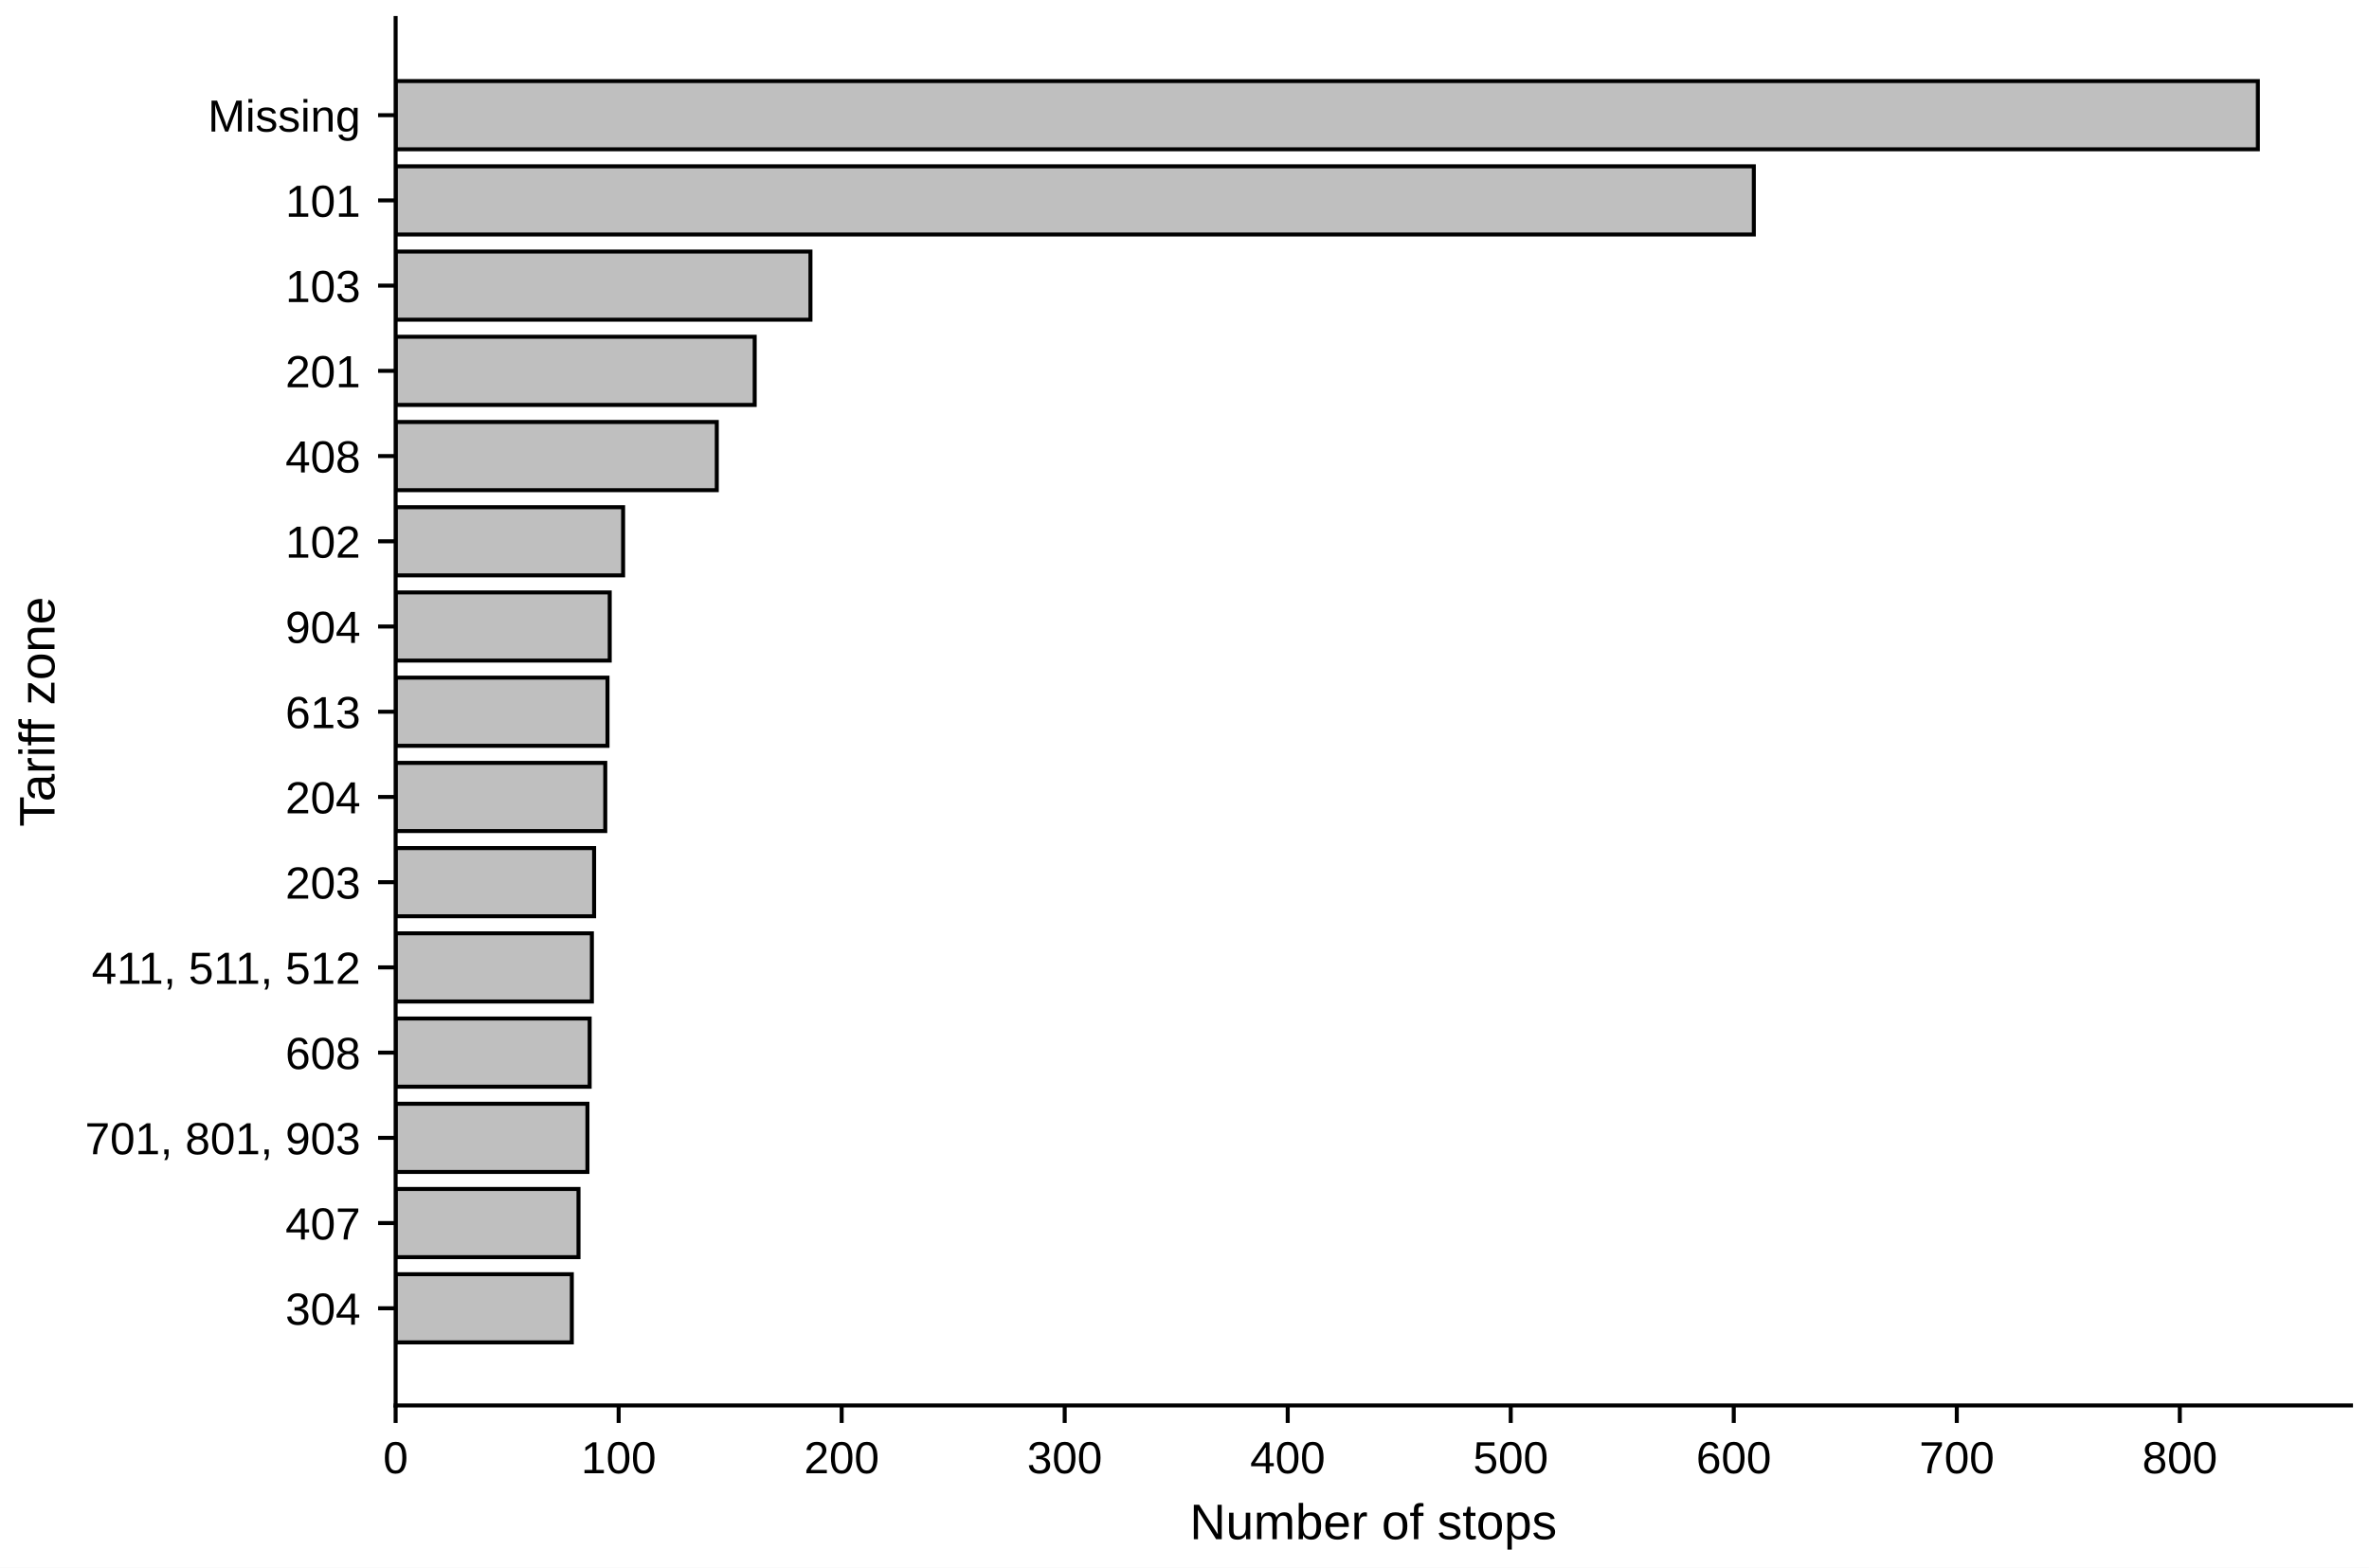
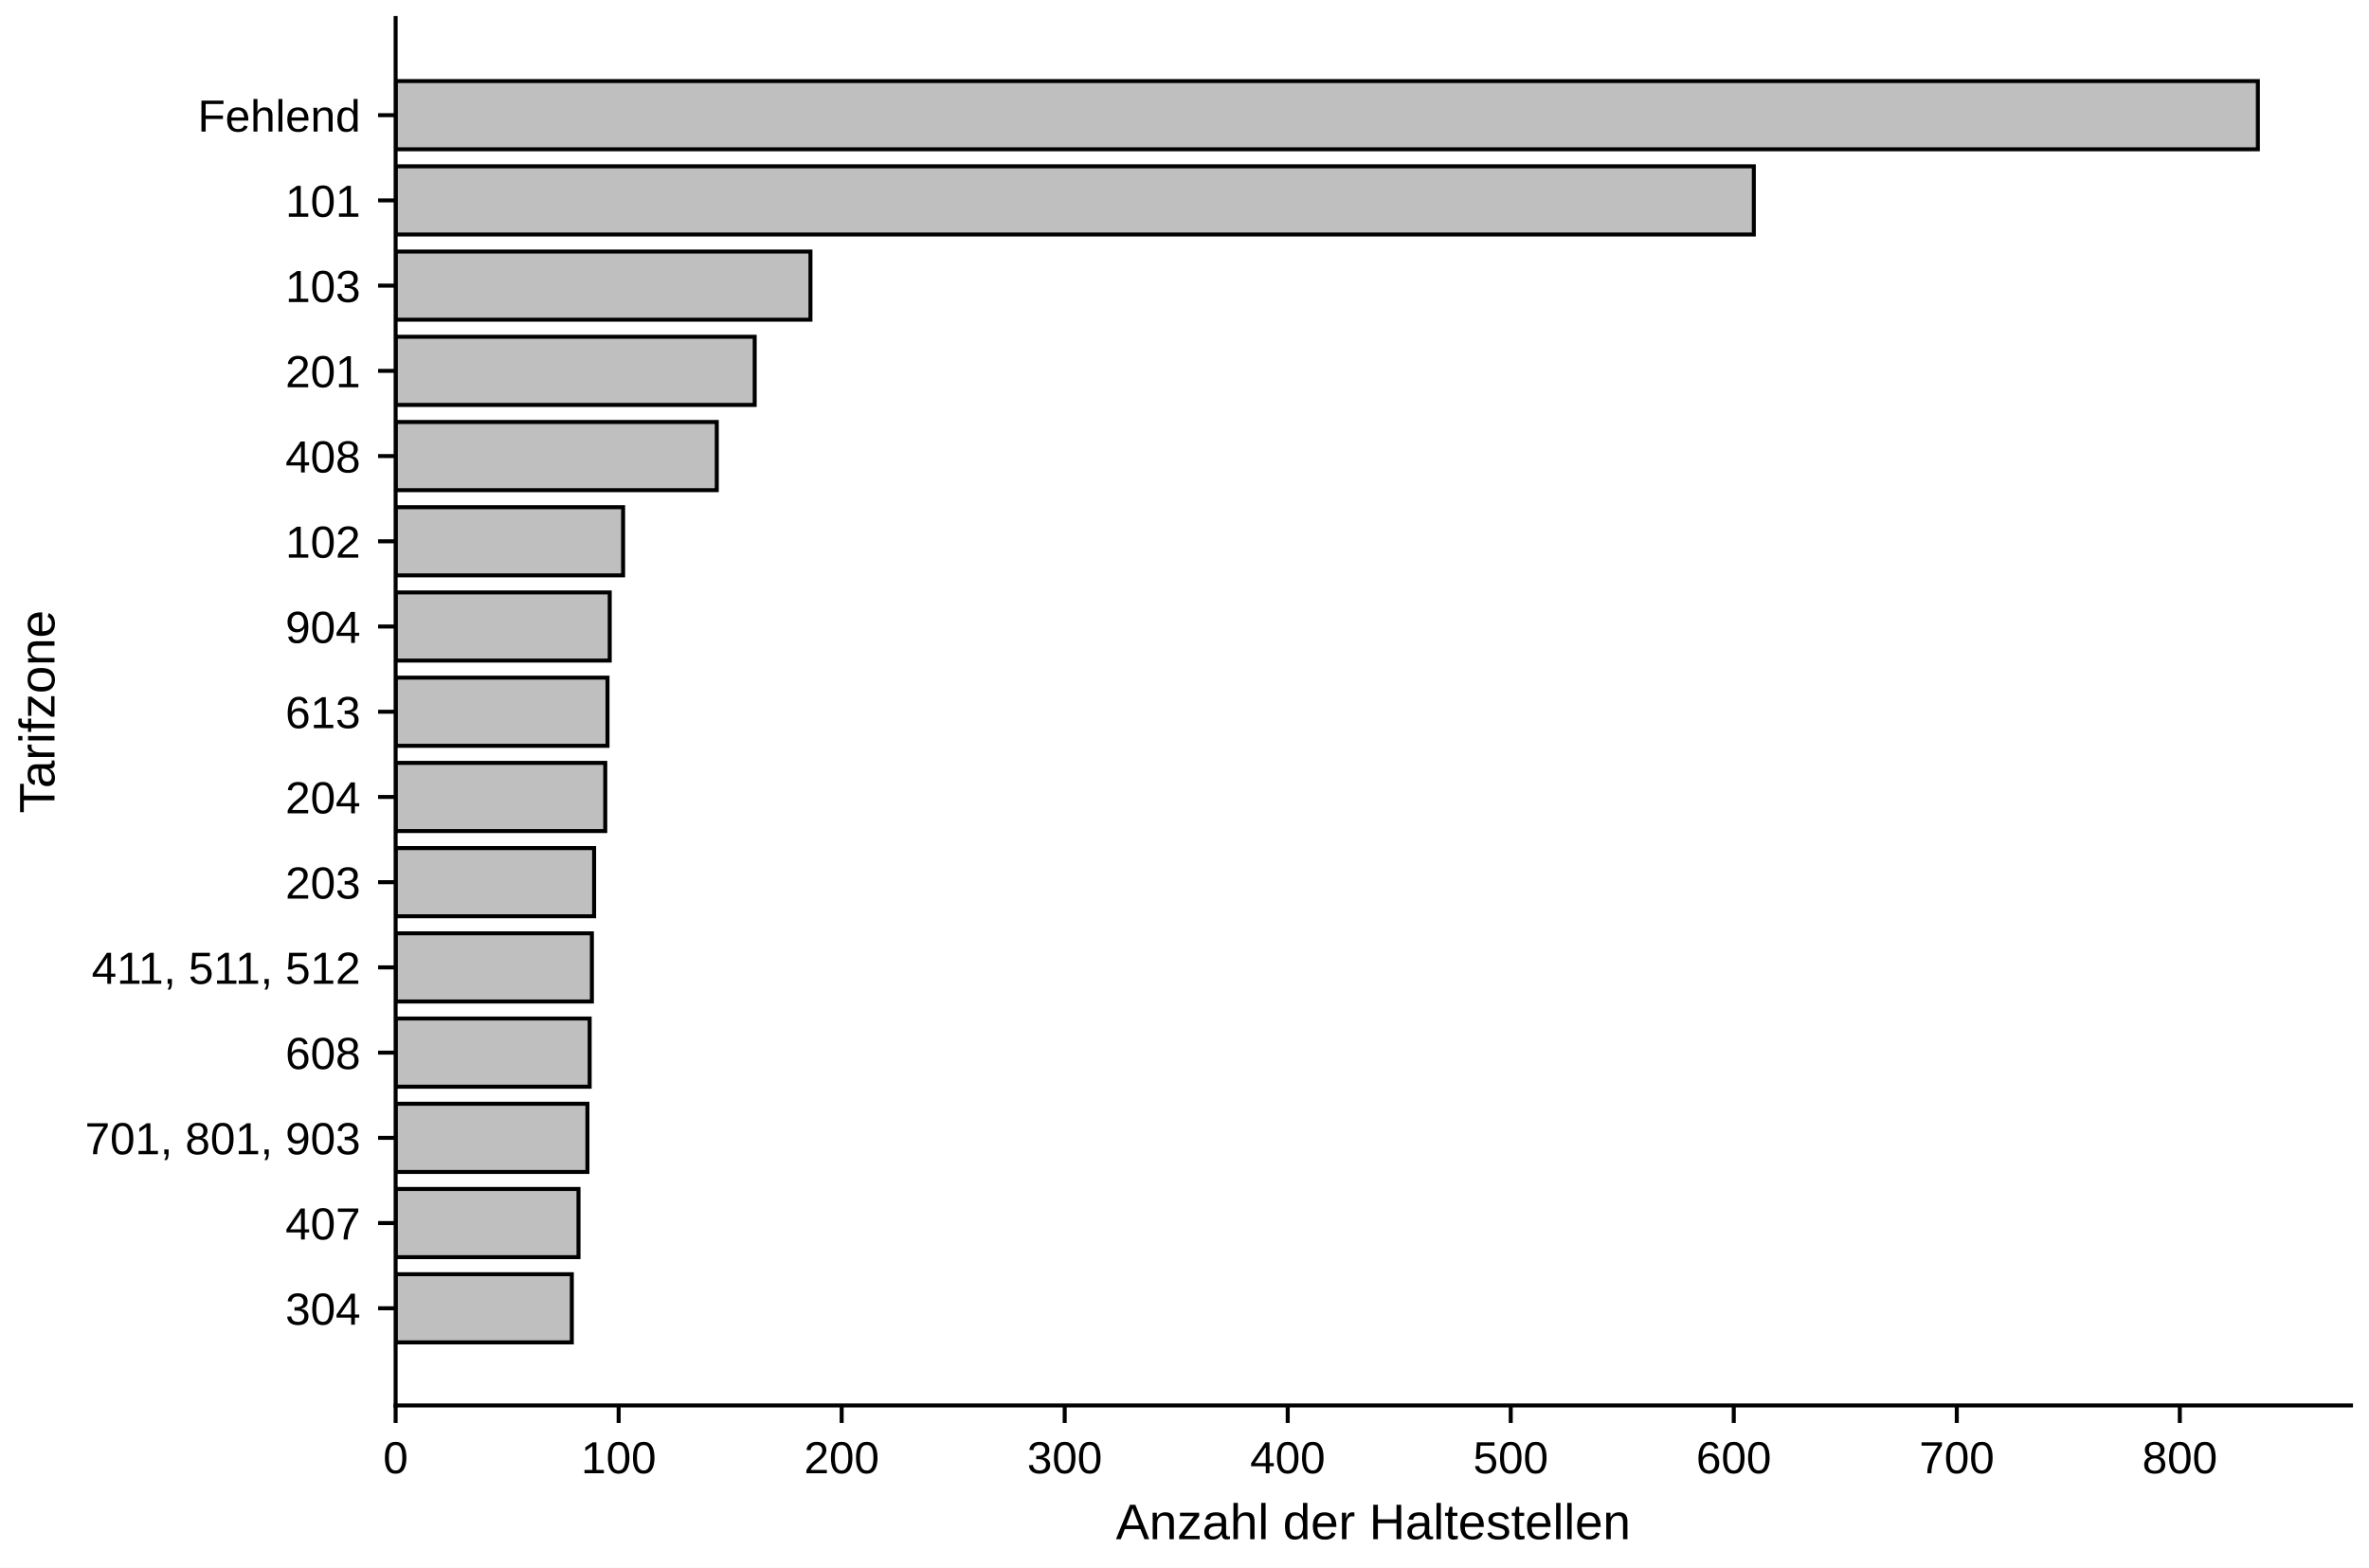
<svg xmlns="http://www.w3.org/2000/svg" xmlns:xlink="http://www.w3.org/1999/xlink" width="473.23pt" height="313.231pt" viewBox="0 0 473.23 313.231" version="1.1">
  <defs>
    <style type="text/css">*{stroke-linejoin: round; stroke-linecap: butt}</style>
  </defs>
  <g id="figure_1">
    <g id="patch_1">
      <path d="M 0 313.231  L 473.23 313.231  L 473.23 0  L 0 0  z " style="fill: #ffffff" />
    </g>
    <g id="axes_1">
      <g id="patch_2">
        <path d="M 79.03 280.8  L 469.63 280.8  L 469.63 3.6  L 79.03 3.6  z " style="fill: #ffffff" />
      </g>
      <g id="patch_3">
-         <path d="M 79.03 268.2  L 114.225 268.2  L 114.225 254.578  L 79.03 254.578  z " clip-path="url(#p362a978891)" style="fill: #bfbfbf; stroke: #000000; stroke-width: 0.8; stroke-linejoin: miter" />
+         <path d="M 79.03 268.2  L 114.225 268.2  L 114.225 254.578  L 79.03 254.578  z " clip-path="url(#p71b1c6e58d)" style="fill: #bfbfbf; stroke: #000000; stroke-width: 0.8; stroke-linejoin: miter" />
      </g>
      <g id="patch_4">
-         <path d="M 79.03 251.173  L 115.561 251.173  L 115.561 237.551  L 79.03 237.551  z " clip-path="url(#p362a978891)" style="fill: #bfbfbf; stroke: #000000; stroke-width: 0.8; stroke-linejoin: miter" />
+         <path d="M 79.03 251.173  L 115.561 251.173  L 115.561 237.551  L 79.03 237.551  z " clip-path="url(#p71b1c6e58d)" style="fill: #bfbfbf; stroke: #000000; stroke-width: 0.8; stroke-linejoin: miter" />
      </g>
      <g id="patch_5">
-         <path d="M 79.03 234.146  L 117.343 234.146  L 117.343 220.524  L 79.03 220.524  z " clip-path="url(#p362a978891)" style="fill: #bfbfbf; stroke: #000000; stroke-width: 0.8; stroke-linejoin: miter" />
+         <path d="M 79.03 234.146  L 117.343 234.146  L 117.343 220.524  L 79.03 220.524  z " clip-path="url(#p71b1c6e58d)" style="fill: #bfbfbf; stroke: #000000; stroke-width: 0.8; stroke-linejoin: miter" />
      </g>
      <g id="patch_6">
-         <path d="M 79.03 217.119  L 117.789 217.119  L 117.789 203.497  L 79.03 203.497  z " clip-path="url(#p362a978891)" style="fill: #bfbfbf; stroke: #000000; stroke-width: 0.8; stroke-linejoin: miter" />
+         <path d="M 79.03 217.119  L 117.789 217.119  L 117.789 203.497  L 79.03 203.497  z " clip-path="url(#p71b1c6e58d)" style="fill: #bfbfbf; stroke: #000000; stroke-width: 0.8; stroke-linejoin: miter" />
      </g>
      <g id="patch_7">
-         <path d="M 79.03 200.092  L 118.234 200.092  L 118.234 186.47  L 79.03 186.47  z " clip-path="url(#p362a978891)" style="fill: #bfbfbf; stroke: #000000; stroke-width: 0.8; stroke-linejoin: miter" />
+         <path d="M 79.03 200.092  L 118.234 200.092  L 118.234 186.47  L 79.03 186.47  z " clip-path="url(#p71b1c6e58d)" style="fill: #bfbfbf; stroke: #000000; stroke-width: 0.8; stroke-linejoin: miter" />
      </g>
      <g id="patch_8">
-         <path d="M 79.03 183.065  L 118.68 183.065  L 118.68 169.443  L 79.03 169.443  z " clip-path="url(#p362a978891)" style="fill: #bfbfbf; stroke: #000000; stroke-width: 0.8; stroke-linejoin: miter" />
+         <path d="M 79.03 183.065  L 118.68 183.065  L 118.68 169.443  L 79.03 169.443  z " clip-path="url(#p71b1c6e58d)" style="fill: #bfbfbf; stroke: #000000; stroke-width: 0.8; stroke-linejoin: miter" />
      </g>
      <g id="patch_9">
-         <path d="M 79.03 166.038  L 120.907 166.038  L 120.907 152.416  L 79.03 152.416  z " clip-path="url(#p362a978891)" style="fill: #bfbfbf; stroke: #000000; stroke-width: 0.8; stroke-linejoin: miter" />
+         <path d="M 79.03 166.038  L 120.907 166.038  L 120.907 152.416  L 79.03 152.416  z " clip-path="url(#p71b1c6e58d)" style="fill: #bfbfbf; stroke: #000000; stroke-width: 0.8; stroke-linejoin: miter" />
      </g>
      <g id="patch_10">
-         <path d="M 79.03 149.011  L 121.353 149.011  L 121.353 135.389  L 79.03 135.389  z " clip-path="url(#p362a978891)" style="fill: #bfbfbf; stroke: #000000; stroke-width: 0.8; stroke-linejoin: miter" />
+         <path d="M 79.03 149.011  L 121.353 149.011  L 121.353 135.389  L 79.03 135.389  z " clip-path="url(#p71b1c6e58d)" style="fill: #bfbfbf; stroke: #000000; stroke-width: 0.8; stroke-linejoin: miter" />
      </g>
      <g id="patch_11">
-         <path d="M 79.03 131.984  L 121.798 131.984  L 121.798 118.362  L 79.03 118.362  z " clip-path="url(#p362a978891)" style="fill: #bfbfbf; stroke: #000000; stroke-width: 0.8; stroke-linejoin: miter" />
+         <path d="M 79.03 131.984  L 121.798 131.984  L 121.798 118.362  L 79.03 118.362  z " clip-path="url(#p71b1c6e58d)" style="fill: #bfbfbf; stroke: #000000; stroke-width: 0.8; stroke-linejoin: miter" />
      </g>
      <g id="patch_12">
-         <path d="M 79.03 114.957  L 124.472 114.957  L 124.472 101.335  L 79.03 101.335  z " clip-path="url(#p362a978891)" style="fill: #bfbfbf; stroke: #000000; stroke-width: 0.8; stroke-linejoin: miter" />
+         <path d="M 79.03 114.957  L 124.472 114.957  L 124.472 101.335  L 79.03 101.335  z " clip-path="url(#p71b1c6e58d)" style="fill: #bfbfbf; stroke: #000000; stroke-width: 0.8; stroke-linejoin: miter" />
      </g>
      <g id="patch_13">
-         <path d="M 79.03 97.93  L 143.183 97.93  L 143.183 84.308  L 79.03 84.308  z " clip-path="url(#p362a978891)" style="fill: #bfbfbf; stroke: #000000; stroke-width: 0.8; stroke-linejoin: miter" />
+         <path d="M 79.03 97.93  L 143.183 97.93  L 143.183 84.308  L 79.03 84.308  z " clip-path="url(#p71b1c6e58d)" style="fill: #bfbfbf; stroke: #000000; stroke-width: 0.8; stroke-linejoin: miter" />
      </g>
      <g id="patch_14">
-         <path d="M 79.03 80.903  L 150.757 80.903  L 150.757 67.281  L 79.03 67.281  z " clip-path="url(#p362a978891)" style="fill: #bfbfbf; stroke: #000000; stroke-width: 0.8; stroke-linejoin: miter" />
+         <path d="M 79.03 80.903  L 150.757 80.903  L 150.757 67.281  L 79.03 67.281  z " clip-path="url(#p71b1c6e58d)" style="fill: #bfbfbf; stroke: #000000; stroke-width: 0.8; stroke-linejoin: miter" />
      </g>
      <g id="patch_15">
-         <path d="M 79.03 63.876  L 161.894 63.876  L 161.894 50.254  L 79.03 50.254  z " clip-path="url(#p362a978891)" style="fill: #bfbfbf; stroke: #000000; stroke-width: 0.8; stroke-linejoin: miter" />
+         <path d="M 79.03 63.876  L 161.894 63.876  L 161.894 50.254  L 79.03 50.254  z " clip-path="url(#p71b1c6e58d)" style="fill: #bfbfbf; stroke: #000000; stroke-width: 0.8; stroke-linejoin: miter" />
      </g>
      <g id="patch_16">
-         <path d="M 79.03 46.849  L 350.345 46.849  L 350.345 33.227  L 79.03 33.227  z " clip-path="url(#p362a978891)" style="fill: #bfbfbf; stroke: #000000; stroke-width: 0.8; stroke-linejoin: miter" />
+         <path d="M 79.03 46.849  L 350.345 46.849  L 350.345 33.227  L 79.03 33.227  z " clip-path="url(#p71b1c6e58d)" style="fill: #bfbfbf; stroke: #000000; stroke-width: 0.8; stroke-linejoin: miter" />
      </g>
      <g id="patch_17">
-         <path d="M 79.03 29.822  L 451.03 29.822  L 451.03 16.2  L 79.03 16.2  z " clip-path="url(#p362a978891)" style="fill: #bfbfbf; stroke: #000000; stroke-width: 0.8; stroke-linejoin: miter" />
+         <path d="M 79.03 29.822  L 451.03 29.822  L 451.03 16.2  L 79.03 16.2  z " clip-path="url(#p71b1c6e58d)" style="fill: #bfbfbf; stroke: #000000; stroke-width: 0.8; stroke-linejoin: miter" />
      </g>
      <g id="matplotlib.axis_1">
        <g id="xtick_1">
          <g id="line2d_1">
            <defs>
-               <path id="m831a88ddee" d="M 0 0  L 0 3.5  " style="stroke: #000000; stroke-width: 0.8" />
+               <path id="mbef8f01b73" d="M 0 0  L 0 3.5  " style="stroke: #000000; stroke-width: 0.8" />
            </defs>
            <g>
-               <use xlink:href="#m831a88ddee" x="79.03" y="280.8" style="stroke: #000000; stroke-width: 0.8" />
+               <use xlink:href="#mbef8f01b73" x="79.03" y="280.8" style="stroke: #000000; stroke-width: 0.8" />
            </g>
          </g>
          <g id="text_1">
            <text style="font-size: 9px; font-family: 'Arial', 'Helvetica', 'DejaVu Sans', sans-serif; text-anchor: middle" x="79.03" y="294.352" transform="rotate(-0 79.02961 294.3522)">0</text>
          </g>
        </g>
        <g id="xtick_2">
          <g id="line2d_2">
            <g>
-               <use xlink:href="#m831a88ddee" x="123.581" y="280.8" style="stroke: #000000; stroke-width: 0.8" />
+               <use xlink:href="#mbef8f01b73" x="123.581" y="280.8" style="stroke: #000000; stroke-width: 0.8" />
            </g>
          </g>
          <g id="text_2">
            <text style="font-size: 9px; font-family: 'Arial', 'Helvetica', 'DejaVu Sans', sans-serif; text-anchor: middle" x="123.581" y="294.352" transform="rotate(-0 123.5805 294.3522)">100</text>
          </g>
        </g>
        <g id="xtick_3">
          <g id="line2d_3">
            <g>
-               <use xlink:href="#m831a88ddee" x="168.131" y="280.8" style="stroke: #000000; stroke-width: 0.8" />
+               <use xlink:href="#mbef8f01b73" x="168.131" y="280.8" style="stroke: #000000; stroke-width: 0.8" />
            </g>
          </g>
          <g id="text_3">
            <text style="font-size: 9px; font-family: 'Arial', 'Helvetica', 'DejaVu Sans', sans-serif; text-anchor: middle" x="168.131" y="294.352" transform="rotate(-0 168.1314 294.3522)">200</text>
          </g>
        </g>
        <g id="xtick_4">
          <g id="line2d_4">
            <g>
-               <use xlink:href="#m831a88ddee" x="212.682" y="280.8" style="stroke: #000000; stroke-width: 0.8" />
+               <use xlink:href="#mbef8f01b73" x="212.682" y="280.8" style="stroke: #000000; stroke-width: 0.8" />
            </g>
          </g>
          <g id="text_4">
            <text style="font-size: 9px; font-family: 'Arial', 'Helvetica', 'DejaVu Sans', sans-serif; text-anchor: middle" x="212.682" y="294.352" transform="rotate(-0 212.6823 294.3522)">300</text>
          </g>
        </g>
        <g id="xtick_5">
          <g id="line2d_5">
            <g>
-               <use xlink:href="#m831a88ddee" x="257.233" y="280.8" style="stroke: #000000; stroke-width: 0.8" />
+               <use xlink:href="#mbef8f01b73" x="257.233" y="280.8" style="stroke: #000000; stroke-width: 0.8" />
            </g>
          </g>
          <g id="text_5">
            <text style="font-size: 9px; font-family: 'Arial', 'Helvetica', 'DejaVu Sans', sans-serif; text-anchor: middle" x="257.233" y="294.352" transform="rotate(-0 257.2332 294.3522)">400</text>
          </g>
        </g>
        <g id="xtick_6">
          <g id="line2d_6">
            <g>
-               <use xlink:href="#m831a88ddee" x="301.784" y="280.8" style="stroke: #000000; stroke-width: 0.8" />
+               <use xlink:href="#mbef8f01b73" x="301.784" y="280.8" style="stroke: #000000; stroke-width: 0.8" />
            </g>
          </g>
          <g id="text_6">
            <text style="font-size: 9px; font-family: 'Arial', 'Helvetica', 'DejaVu Sans', sans-serif; text-anchor: middle" x="301.784" y="294.352" transform="rotate(-0 301.7841 294.3522)">500</text>
          </g>
        </g>
        <g id="xtick_7">
          <g id="line2d_7">
            <g>
-               <use xlink:href="#m831a88ddee" x="346.335" y="280.8" style="stroke: #000000; stroke-width: 0.8" />
+               <use xlink:href="#mbef8f01b73" x="346.335" y="280.8" style="stroke: #000000; stroke-width: 0.8" />
            </g>
          </g>
          <g id="text_7">
            <text style="font-size: 9px; font-family: 'Arial', 'Helvetica', 'DejaVu Sans', sans-serif; text-anchor: middle" x="346.335" y="294.352" transform="rotate(-0 346.335 294.3522)">600</text>
          </g>
        </g>
        <g id="xtick_8">
          <g id="line2d_8">
            <g>
-               <use xlink:href="#m831a88ddee" x="390.886" y="280.8" style="stroke: #000000; stroke-width: 0.8" />
+               <use xlink:href="#mbef8f01b73" x="390.886" y="280.8" style="stroke: #000000; stroke-width: 0.8" />
            </g>
          </g>
          <g id="text_8">
            <text style="font-size: 9px; font-family: 'Arial', 'Helvetica', 'DejaVu Sans', sans-serif; text-anchor: middle" x="390.886" y="294.352" transform="rotate(-0 390.8859 294.3522)">700</text>
          </g>
        </g>
        <g id="xtick_9">
          <g id="line2d_9">
            <g>
-               <use xlink:href="#m831a88ddee" x="435.437" y="280.8" style="stroke: #000000; stroke-width: 0.8" />
+               <use xlink:href="#mbef8f01b73" x="435.437" y="280.8" style="stroke: #000000; stroke-width: 0.8" />
            </g>
          </g>
          <g id="text_9">
            <text style="font-size: 9px; font-family: 'Arial', 'Helvetica', 'DejaVu Sans', sans-serif; text-anchor: middle" x="435.437" y="294.352" transform="rotate(-0 435.4368 294.3522)">800</text>
          </g>
        </g>
        <g id="text_10">
-           <text style="font-size: 10px; font-family: 'Arial', 'Helvetica', 'DejaVu Sans', sans-serif; text-anchor: middle" x="274.33" y="307.527" transform="rotate(-0 274.3296 307.5266)">Number of stops</text>
+           <text style="font-size: 10px; font-family: 'Arial', 'Helvetica', 'DejaVu Sans', sans-serif; text-anchor: middle" x="274.33" y="307.527" transform="rotate(-0 274.3296 307.5266)">Anzahl der Haltestellen</text>
        </g>
      </g>
      <g id="matplotlib.axis_2">
        <g id="ytick_1">
          <g id="line2d_10">
            <defs>
-               <path id="mbdc9fa1446" d="M 0 0  L -3.5 0  " style="stroke: #000000; stroke-width: 0.8" />
+               <path id="m754354dfd2" d="M 0 0  L -3.5 0  " style="stroke: #000000; stroke-width: 0.8" />
            </defs>
            <g>
-               <use xlink:href="#mbdc9fa1446" x="79.03" y="261.389" style="stroke: #000000; stroke-width: 0.8" />
+               <use xlink:href="#m754354dfd2" x="79.03" y="261.389" style="stroke: #000000; stroke-width: 0.8" />
            </g>
          </g>
          <g id="text_11">
            <text style="font-size: 9px; font-family: 'Arial', 'Helvetica', 'DejaVu Sans', sans-serif; text-anchor: end" x="72.03" y="264.665" transform="rotate(-0 72.02961 264.6653)">304</text>
          </g>
        </g>
        <g id="ytick_2">
          <g id="line2d_11">
            <g>
-               <use xlink:href="#mbdc9fa1446" x="79.03" y="244.362" style="stroke: #000000; stroke-width: 0.8" />
+               <use xlink:href="#m754354dfd2" x="79.03" y="244.362" style="stroke: #000000; stroke-width: 0.8" />
            </g>
          </g>
          <g id="text_12">
            <text style="font-size: 9px; font-family: 'Arial', 'Helvetica', 'DejaVu Sans', sans-serif; text-anchor: end" x="72.03" y="247.638" transform="rotate(-0 72.02961 247.6383)">407</text>
          </g>
        </g>
        <g id="ytick_3">
          <g id="line2d_12">
            <g>
-               <use xlink:href="#mbdc9fa1446" x="79.03" y="227.335" style="stroke: #000000; stroke-width: 0.8" />
+               <use xlink:href="#m754354dfd2" x="79.03" y="227.335" style="stroke: #000000; stroke-width: 0.8" />
            </g>
          </g>
          <g id="text_13">
            <text style="font-size: 9px; font-family: 'Arial', 'Helvetica', 'DejaVu Sans', sans-serif; text-anchor: end" x="72.03" y="230.611" transform="rotate(-0 72.02961 230.6113)">701, 801, 903</text>
          </g>
        </g>
        <g id="ytick_4">
          <g id="line2d_13">
            <g>
-               <use xlink:href="#mbdc9fa1446" x="79.03" y="210.308" style="stroke: #000000; stroke-width: 0.8" />
+               <use xlink:href="#m754354dfd2" x="79.03" y="210.308" style="stroke: #000000; stroke-width: 0.8" />
            </g>
          </g>
          <g id="text_14">
            <text style="font-size: 9px; font-family: 'Arial', 'Helvetica', 'DejaVu Sans', sans-serif; text-anchor: end" x="72.03" y="213.584" transform="rotate(-0 72.02961 213.5842)">608</text>
          </g>
        </g>
        <g id="ytick_5">
          <g id="line2d_14">
            <g>
-               <use xlink:href="#mbdc9fa1446" x="79.03" y="193.281" style="stroke: #000000; stroke-width: 0.8" />
+               <use xlink:href="#m754354dfd2" x="79.03" y="193.281" style="stroke: #000000; stroke-width: 0.8" />
            </g>
          </g>
          <g id="text_15">
            <text style="font-size: 9px; font-family: 'Arial', 'Helvetica', 'DejaVu Sans', sans-serif; text-anchor: end" x="72.03" y="196.557" transform="rotate(-0 72.02961 196.5572)">411, 511, 512</text>
          </g>
        </g>
        <g id="ytick_6">
          <g id="line2d_15">
            <g>
-               <use xlink:href="#mbdc9fa1446" x="79.03" y="176.254" style="stroke: #000000; stroke-width: 0.8" />
+               <use xlink:href="#m754354dfd2" x="79.03" y="176.254" style="stroke: #000000; stroke-width: 0.8" />
            </g>
          </g>
          <g id="text_16">
            <text style="font-size: 9px; font-family: 'Arial', 'Helvetica', 'DejaVu Sans', sans-serif; text-anchor: end" x="72.03" y="179.53" transform="rotate(-0 72.02961 179.5302)">203</text>
          </g>
        </g>
        <g id="ytick_7">
          <g id="line2d_16">
            <g>
-               <use xlink:href="#mbdc9fa1446" x="79.03" y="159.227" style="stroke: #000000; stroke-width: 0.8" />
+               <use xlink:href="#m754354dfd2" x="79.03" y="159.227" style="stroke: #000000; stroke-width: 0.8" />
            </g>
          </g>
          <g id="text_17">
            <text style="font-size: 9px; font-family: 'Arial', 'Helvetica', 'DejaVu Sans', sans-serif; text-anchor: end" x="72.03" y="162.503" transform="rotate(-0 72.02961 162.5032)">204</text>
          </g>
        </g>
        <g id="ytick_8">
          <g id="line2d_17">
            <g>
-               <use xlink:href="#mbdc9fa1446" x="79.03" y="142.2" style="stroke: #000000; stroke-width: 0.8" />
+               <use xlink:href="#m754354dfd2" x="79.03" y="142.2" style="stroke: #000000; stroke-width: 0.8" />
            </g>
          </g>
          <g id="text_18">
            <text style="font-size: 9px; font-family: 'Arial', 'Helvetica', 'DejaVu Sans', sans-serif; text-anchor: end" x="72.03" y="145.476" transform="rotate(-0 72.02961 145.4761)">613</text>
          </g>
        </g>
        <g id="ytick_9">
          <g id="line2d_18">
            <g>
-               <use xlink:href="#mbdc9fa1446" x="79.03" y="125.173" style="stroke: #000000; stroke-width: 0.8" />
+               <use xlink:href="#m754354dfd2" x="79.03" y="125.173" style="stroke: #000000; stroke-width: 0.8" />
            </g>
          </g>
          <g id="text_19">
            <text style="font-size: 9px; font-family: 'Arial', 'Helvetica', 'DejaVu Sans', sans-serif; text-anchor: end" x="72.03" y="128.449" transform="rotate(-0 72.02961 128.4491)">904</text>
          </g>
        </g>
        <g id="ytick_10">
          <g id="line2d_19">
            <g>
-               <use xlink:href="#mbdc9fa1446" x="79.03" y="108.146" style="stroke: #000000; stroke-width: 0.8" />
+               <use xlink:href="#m754354dfd2" x="79.03" y="108.146" style="stroke: #000000; stroke-width: 0.8" />
            </g>
          </g>
          <g id="text_20">
            <text style="font-size: 9px; font-family: 'Arial', 'Helvetica', 'DejaVu Sans', sans-serif; text-anchor: end" x="72.03" y="111.422" transform="rotate(-0 72.02961 111.4221)">102</text>
          </g>
        </g>
        <g id="ytick_11">
          <g id="line2d_20">
            <g>
-               <use xlink:href="#mbdc9fa1446" x="79.03" y="91.119" style="stroke: #000000; stroke-width: 0.8" />
+               <use xlink:href="#m754354dfd2" x="79.03" y="91.119" style="stroke: #000000; stroke-width: 0.8" />
            </g>
          </g>
          <g id="text_21">
            <text style="font-size: 9px; font-family: 'Arial', 'Helvetica', 'DejaVu Sans', sans-serif; text-anchor: end" x="72.03" y="94.395" transform="rotate(-0 72.02961 94.39504)">408</text>
          </g>
        </g>
        <g id="ytick_12">
          <g id="line2d_21">
            <g>
-               <use xlink:href="#mbdc9fa1446" x="79.03" y="74.092" style="stroke: #000000; stroke-width: 0.8" />
+               <use xlink:href="#m754354dfd2" x="79.03" y="74.092" style="stroke: #000000; stroke-width: 0.8" />
            </g>
          </g>
          <g id="text_22">
            <text style="font-size: 9px; font-family: 'Arial', 'Helvetica', 'DejaVu Sans', sans-serif; text-anchor: end" x="72.03" y="77.368" transform="rotate(-0 72.02961 77.36801)">201</text>
          </g>
        </g>
        <g id="ytick_13">
          <g id="line2d_22">
            <g>
-               <use xlink:href="#mbdc9fa1446" x="79.03" y="57.065" style="stroke: #000000; stroke-width: 0.8" />
+               <use xlink:href="#m754354dfd2" x="79.03" y="57.065" style="stroke: #000000; stroke-width: 0.8" />
            </g>
          </g>
          <g id="text_23">
            <text style="font-size: 9px; font-family: 'Arial', 'Helvetica', 'DejaVu Sans', sans-serif; text-anchor: end" x="72.03" y="60.341" transform="rotate(-0 72.02961 60.34099)">103</text>
          </g>
        </g>
        <g id="ytick_14">
          <g id="line2d_23">
            <g>
-               <use xlink:href="#mbdc9fa1446" x="79.03" y="40.038" style="stroke: #000000; stroke-width: 0.8" />
+               <use xlink:href="#m754354dfd2" x="79.03" y="40.038" style="stroke: #000000; stroke-width: 0.8" />
            </g>
          </g>
          <g id="text_24">
            <text style="font-size: 9px; font-family: 'Arial', 'Helvetica', 'DejaVu Sans', sans-serif; text-anchor: end" x="72.03" y="43.314" transform="rotate(-0 72.02961 43.31396)">101</text>
          </g>
        </g>
        <g id="ytick_15">
          <g id="line2d_24">
            <g>
-               <use xlink:href="#mbdc9fa1446" x="79.03" y="23.011" style="stroke: #000000; stroke-width: 0.8" />
+               <use xlink:href="#m754354dfd2" x="79.03" y="23.011" style="stroke: #000000; stroke-width: 0.8" />
            </g>
          </g>
          <g id="text_25">
-             <text style="font-size: 9px; font-family: 'Arial', 'Helvetica', 'DejaVu Sans', sans-serif; text-anchor: end" x="72.03" y="26.287" transform="rotate(-0 72.02961 26.28693)">Missing</text>
+             <text style="font-size: 9px; font-family: 'Arial', 'Helvetica', 'DejaVu Sans', sans-serif; text-anchor: end" x="72.03" y="26.287" transform="rotate(-0 72.02961 26.28693)">Fehlend</text>
          </g>
        </g>
        <g id="text_26">
-           <text style="font-size: 10px; font-family: 'Arial', 'Helvetica', 'DejaVu Sans', sans-serif; text-anchor: middle" x="10.88" y="142.2" transform="rotate(-90 10.88027 142.2)">Tariff zone</text>
+           <text style="font-size: 10px; font-family: 'Arial', 'Helvetica', 'DejaVu Sans', sans-serif; text-anchor: middle" x="10.88" y="142.2" transform="rotate(-90 10.88027 142.2)">Tarifzone</text>
        </g>
      </g>
      <g id="patch_18">
        <path d="M 79.03 280.8  L 79.03 3.6  " style="fill: none; stroke: #000000; stroke-width: 0.8; stroke-linejoin: miter; stroke-linecap: square" />
      </g>
      <g id="patch_19">
        <path d="M 79.03 280.8  L 469.63 280.8  " style="fill: none; stroke: #000000; stroke-width: 0.8; stroke-linejoin: miter; stroke-linecap: square" />
      </g>
    </g>
  </g>
  <defs>
-     <clipPath id="p362a978891">
+     <clipPath id="p71b1c6e58d">
      <rect x="79.03" y="3.6" width="390.6" height="277.2" />
    </clipPath>
  </defs>
</svg>
